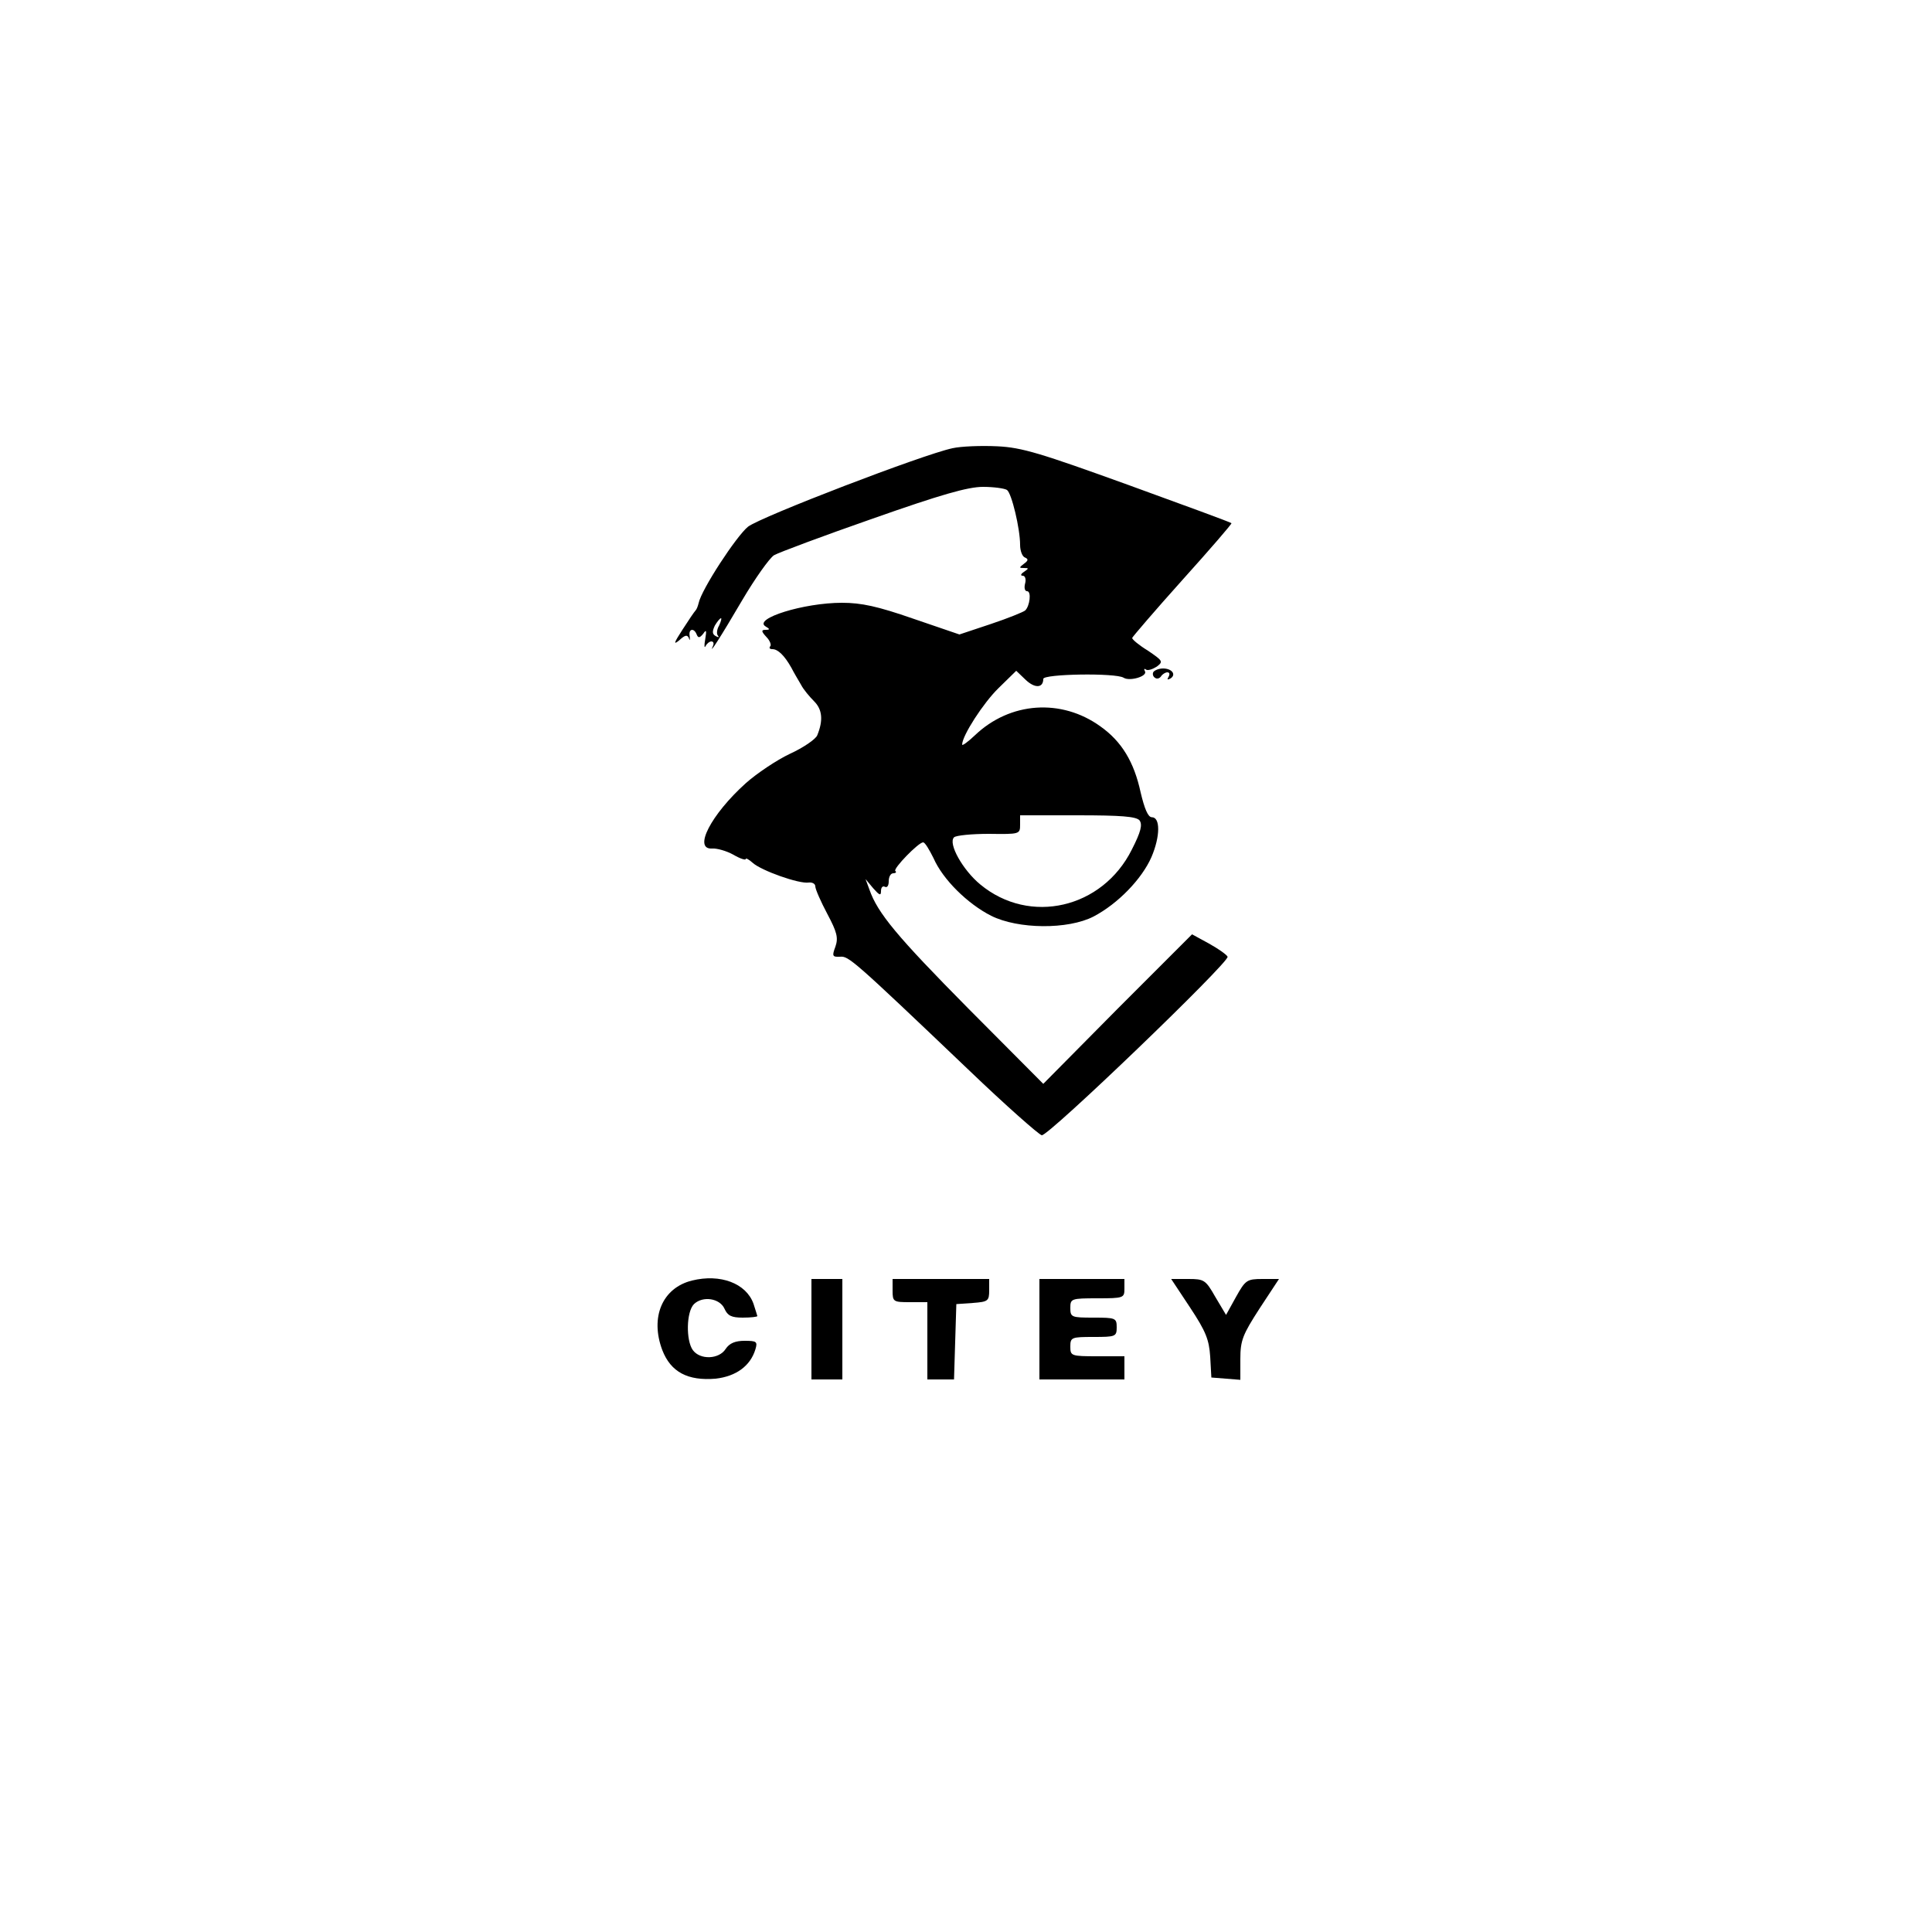
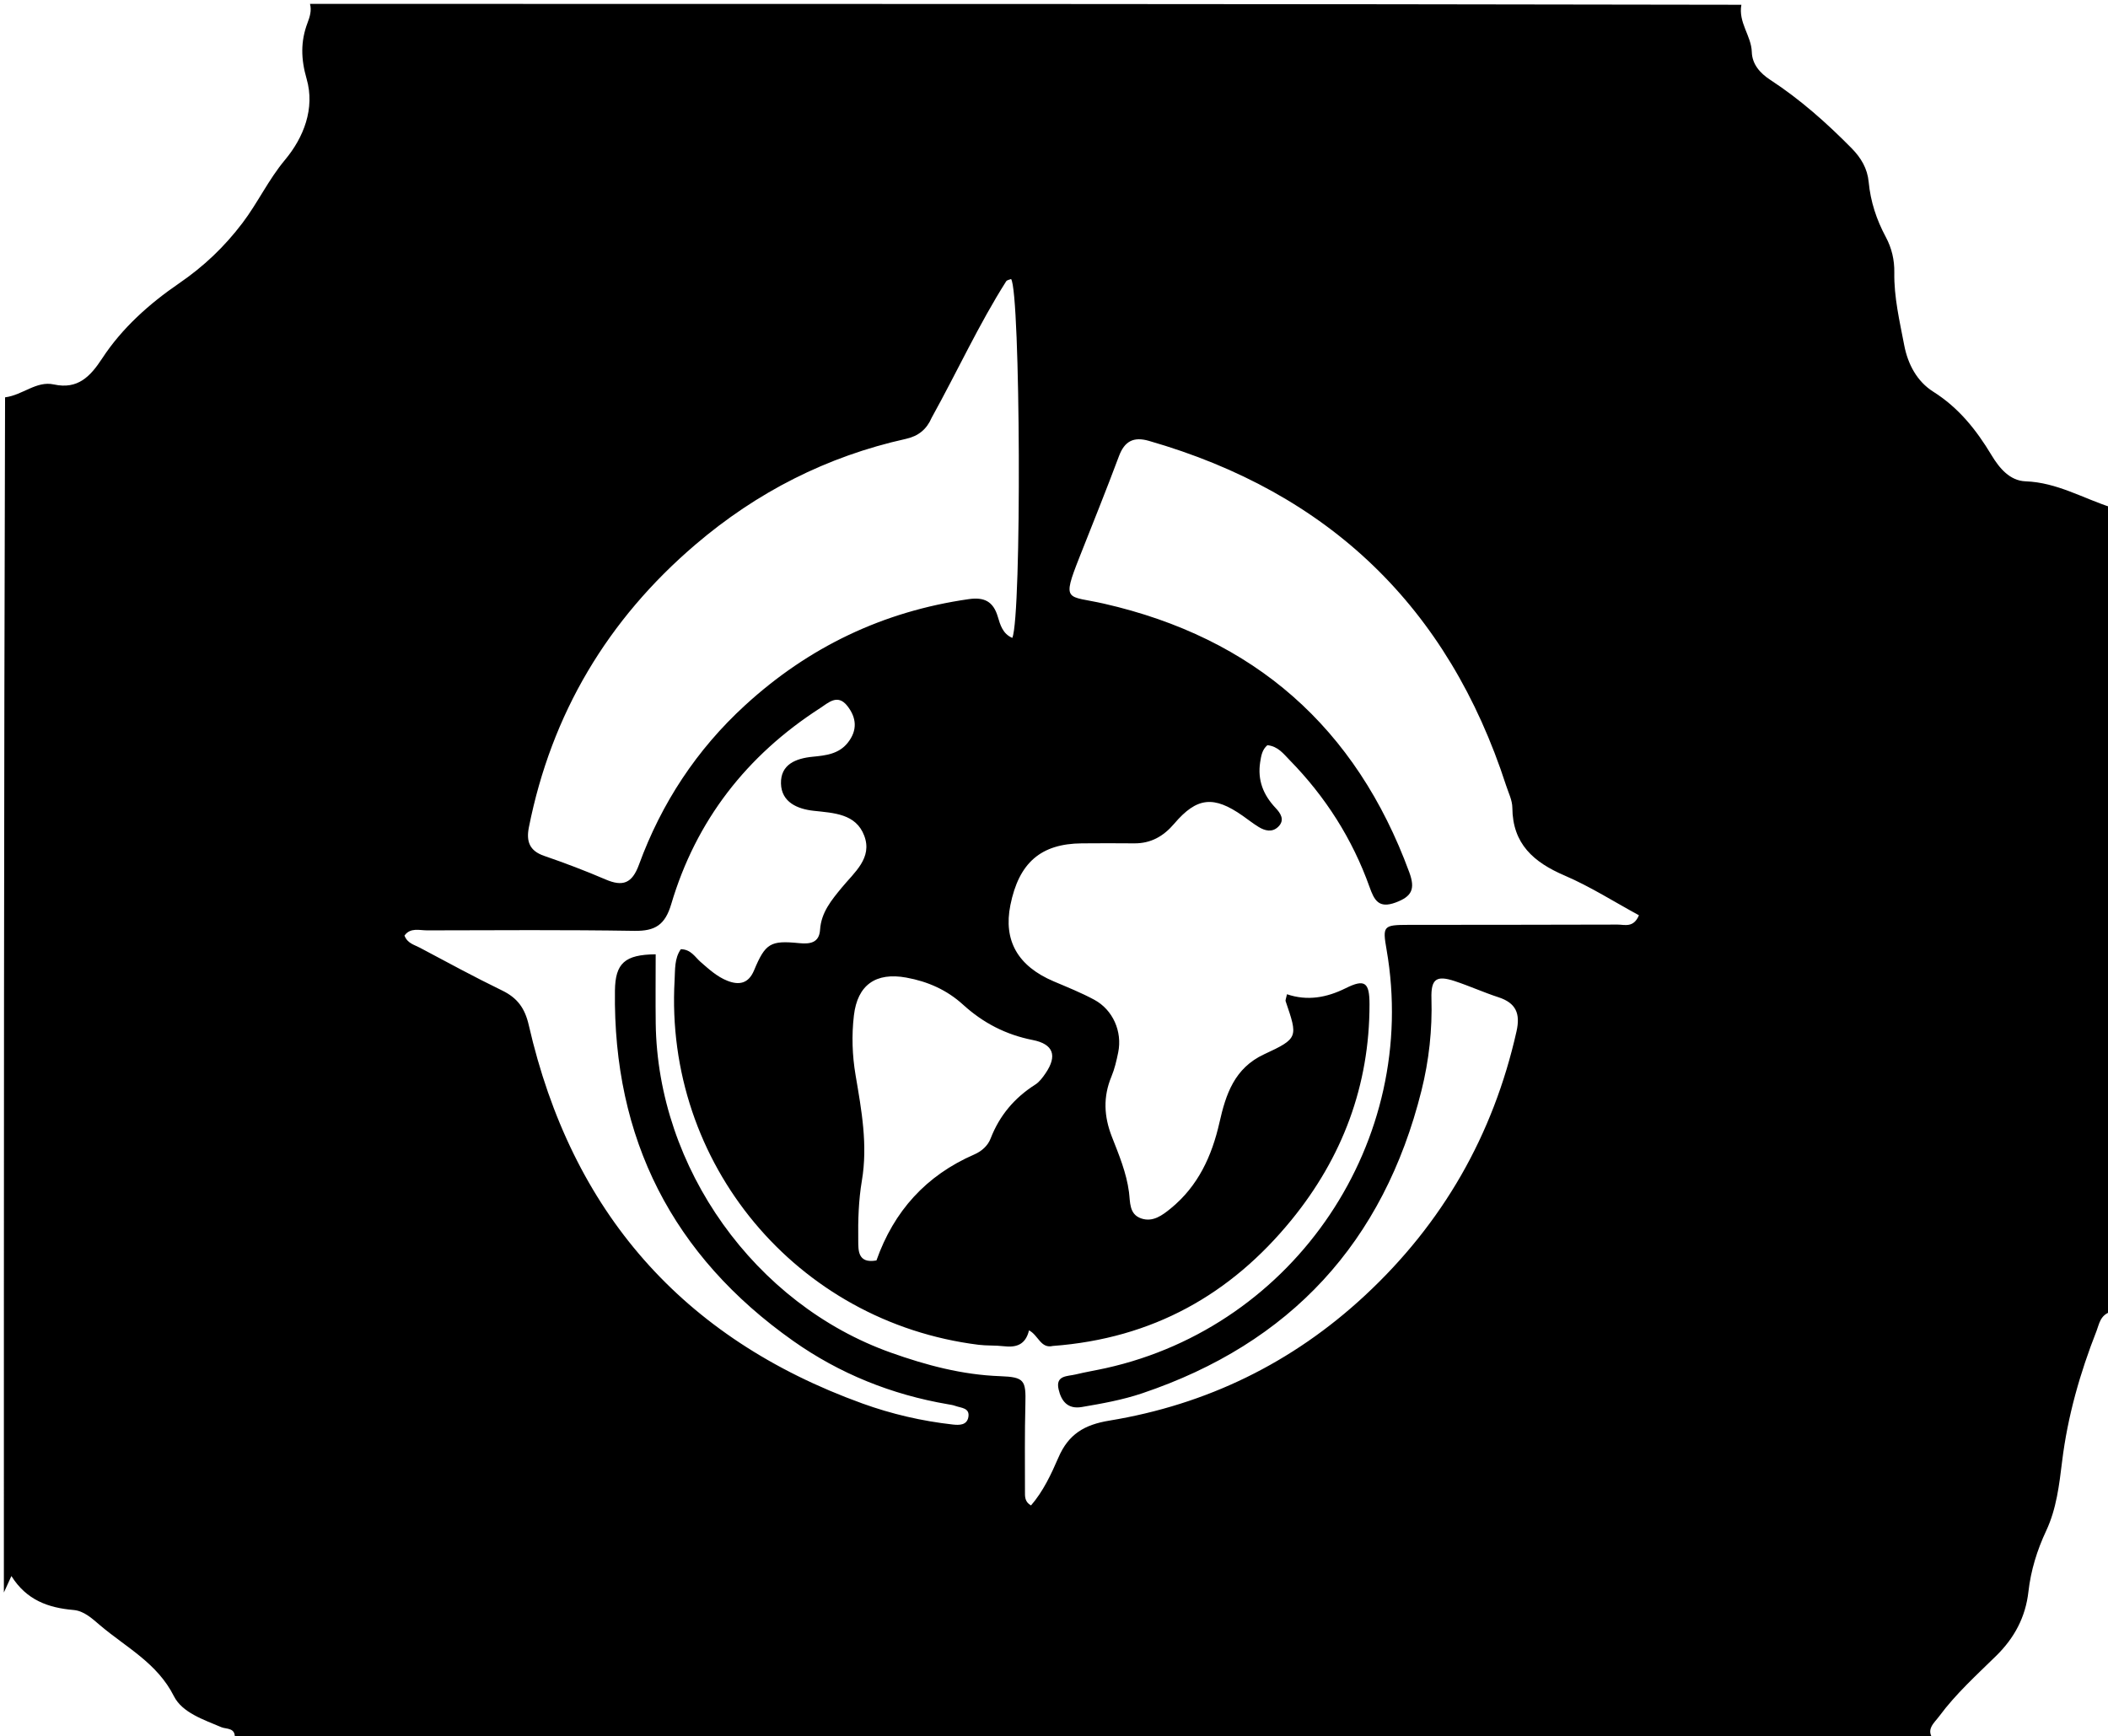
- <svg xmlns="http://www.w3.org/2000/svg" version="1.0" width="500pt" height="500pt" viewBox="0 0 500 500" preserveAspectRatio="xMidYMid meet">
-   <g transform="translate(0,500) scale(0.1,-0.1)" fill="#000000" stroke="none">
-     <path d="M2465 3840 c-76 -16 -495 -177 -529 -203 -30 -24 -121 -163 -128 -198 -2 -8 -5 -16 -8 -19 -3 -3 -18 -25 -34 -50 -22 -34 -24 -40 -8 -27 15 14 21 15 25 5 2 -7 3 -5 2 5 -4 20 11 23 18 5 4 -10 8 -9 17 2 8 12 9 9 5 -15 -3 -16 -2 -24 1 -17 3 6 10 12 15 12 6 0 7 -6 4 -12 -12 -26 18 20 76 119 33 56 70 108 82 116 12 7 127 50 256 95 176 62 246 82 285 82 28 0 56 -4 62 -8 12 -8 34 -100 34 -142 0 -16 6 -31 13 -33 9 -4 8 -8 -3 -16 -13 -10 -13 -11 0 -11 13 0 13 -1 0 -10 -8 -5 -10 -10 -3 -10 6 0 9 -9 6 -20 -3 -11 -1 -20 5 -20 12 0 7 -39 -5 -50 -5 -4 -44 -20 -89 -35 l-81 -27 -120 41 c-92 32 -134 41 -184 41 -99 0 -230 -41 -198 -61 12 -7 12 -9 0 -9 -11 0 -11 -4 2 -18 10 -10 14 -22 10 -25 -3 -4 -1 -7 6 -7 14 0 31 -16 49 -48 6 -12 18 -32 25 -44 6 -12 22 -31 34 -43 21 -21 24 -49 8 -88 -4 -10 -36 -32 -71 -48 -34 -16 -86 -51 -114 -76 -90 -81 -137 -172 -87 -169 12 1 37 -6 55 -16 17 -10 32 -15 32 -11 0 3 8 -1 18 -10 22 -20 120 -55 145 -51 9 1 17 -3 17 -10 0 -7 14 -39 31 -71 25 -47 29 -62 21 -85 -9 -24 -8 -27 12 -26 22 2 32 -6 334 -294 95 -91 180 -166 188 -168 16 -4 486 448 481 462 -2 5 -23 20 -48 34 l-44 24 -193 -193 -192 -194 -194 195 c-184 186 -235 247 -256 308 l-10 27 20 -24 c16 -18 20 -20 20 -7 0 10 5 14 10 11 6 -3 10 3 10 14 0 12 5 21 12 21 6 0 9 3 5 6 -6 6 60 74 72 74 5 0 16 -19 27 -41 24 -55 88 -118 149 -149 70 -35 199 -36 265 -2 63 33 125 97 150 154 23 54 23 103 1 103 -10 0 -19 22 -29 64 -17 79 -49 132 -104 171 -101 73 -234 64 -325 -23 -18 -17 -33 -28 -33 -24 0 23 55 108 94 146 l46 45 24 -23 c24 -23 46 -22 46 2 0 13 188 16 208 3 16 -10 63 4 55 17 -3 5 -2 8 3 4 5 -3 17 1 28 8 17 13 15 15 -23 41 -23 14 -41 29 -41 33 1 3 59 71 130 150 72 80 129 146 127 147 -1 2 -121 46 -267 99 -227 82 -275 97 -339 100 -42 2 -94 0 -116 -5z m-604 -459 c-6 -10 -7 -22 -3 -26 4 -5 1 -5 -6 -1 -9 5 -9 12 -2 27 6 10 13 19 16 19 2 0 0 -8 -5 -19z m1088 -504 c8 -11 4 -29 -20 -76 -76 -152 -264 -196 -392 -90 -45 37 -84 106 -68 122 5 5 46 9 90 9 80 -1 81 -1 81 24 l0 24 149 0 c112 0 151 -3 160 -13z" />
-     <path d="M2985 3261 c-3 -5 -1 -12 4 -15 5 -4 12 -2 16 4 3 5 11 10 16 10 6 0 7 -5 3 -12 -4 -7 -3 -8 5 -4 16 10 4 26 -19 26 -10 0 -21 -4 -25 -9z" />
-     <path d="M1791 1686 c-77 -19 -109 -95 -77 -180 22 -57 66 -80 138 -74 53 6 90 33 103 76 6 20 3 22 -28 22 -24 0 -39 -6 -49 -21 -17 -27 -66 -29 -85 -3 -18 25 -17 99 3 119 23 22 67 15 79 -12 8 -18 18 -23 47 -23 21 0 38 2 38 4 0 1 -5 16 -10 32 -19 53 -86 78 -159 60z" />
-     <path d="M2100 1560 l0 -130 40 0 40 0 0 130 0 130 -40 0 -40 0 0 -130z" />
-     <path d="M2310 1660 c0 -29 2 -30 45 -30 l45 0 0 -100 0 -100 35 0 34 0 3 98 3 97 43 3 c39 3 42 5 42 33 l0 29 -125 0 -125 0 0 -30z" />
-     <path d="M2690 1560 l0 -130 110 0 110 0 0 30 0 30 -70 0 c-68 0 -70 1 -70 25 0 24 3 25 60 25 57 0 60 1 60 25 0 24 -3 25 -60 25 -57 0 -60 1 -60 25 0 24 2 25 70 25 68 0 70 1 70 25 l0 25 -110 0 -110 0 0 -130z" />
-     <path d="M3080 1616 c41 -62 49 -83 52 -127 l3 -54 38 -3 37 -3 0 54 c0 48 6 63 50 131 l50 76 -43 0 c-40 0 -44 -3 -68 -46 l-26 -47 -28 47 c-25 44 -29 46 -70 46 l-44 0 49 -74z" />
-   </g>
+ <svg xmlns="http://www.w3.org/2000/svg" version="1.1" id="Layer_1" x="0px" y="0px" width="100%" viewBox="0 0 544 448" enable-background="new 0 0 544 448" xml:space="preserve">
+   <path fill="#000000" opacity="1" stroke="none" d=" M1,411   C1,308.311 1,205.623 1.307,102.547   C5.9,101.958 9.381,98.231 13.901,99.222   C20.075,100.576 23.319,97.164 26.382,92.48   C31.512,84.634 38.612,78.335 46.145,73.174   C52.616,68.74 57.874,63.734 62.546,57.584   C66.522,52.35 69.258,46.396 73.54,41.272   C78.347,35.522 81.336,28.016 79.128,20.35   C77.647,15.207 77.546,10.679 79.375,5.865   C79.964,4.312 80.458,2.706 80,1   C203.022,1 326.044,1 449.389,1.231   C448.544,5.812 451.96,9.245 452.077,13.408   C452.166,16.557 454.17,18.865 456.852,20.617   C464.553,25.645 471.385,31.714 477.833,38.257   C480.281,40.74 481.917,43.51 482.24,46.968   C482.713,52.026 484.27,56.721 486.662,61.177   C488.188,64.022 488.907,67.107 488.854,70.317   C488.75,76.711 490.225,82.879 491.41,89.086   C492.353,94.026 494.734,98.459 498.899,101.088   C505.484,105.244 510.035,110.97 513.934,117.457   C515.97,120.846 518.684,124.08 522.724,124.223   C530.845,124.51 537.614,128.649 545,131   C545,200.022 545,269.044 544.732,338.531   C541.949,339.429 541.74,341.717 541.051,343.473   C536.783,354.342 533.589,365.489 532.161,377.133   C531.413,383.225 530.707,389.402 528.056,395.054   C525.698,400.078 524.085,405.306 523.466,410.786   C522.72,417.383 519.829,422.75 515.138,427.353   C510.041,432.354 504.713,437.161 500.447,442.936   C499.164,444.672 496.852,446.362 499,449   C352.978,449 206.956,449 60.569,448.797   C60.929,445.797 58.402,446.309 57.146,445.775   C52.537,443.812 47.023,442.021 44.88,437.762   C40.556,429.165 32.482,425.141 25.773,419.423   C23.758,417.706 21.669,415.747 18.966,415.515   C12.49,414.959 6.847,412.984 2.943,406.751   C2.077,408.645 1.538,409.823 1,411  M271.707,347.372   C268.549,348.12 267.969,344.588 265.549,343.348   C264.654,347.129 262.182,347.819 259.01,347.442   C256.864,347.187 254.67,347.337 252.527,347.07   C205.556,341.198 171.42,300.261 174.09,252.966   C174.244,250.256 174.02,247.351 175.703,244.974   C178.335,245.026 179.348,247.005 180.791,248.261   C182.937,250.13 185.047,252.071 187.708,253.123   C190.712,254.31 193.158,253.884 194.595,250.438   C197.519,243.421 198.844,242.679 206.199,243.41   C208.964,243.685 211.407,243.399 211.63,239.959   C211.923,235.466 214.582,232.306 217.241,229.07   C220.462,225.15 225.22,221.452 223.024,215.672   C220.867,209.993 215.195,209.829 209.953,209.252   C205.776,208.793 201.657,207.032 201.543,202.22   C201.426,197.29 205.348,195.733 209.731,195.304   C213.059,194.979 216.433,194.62 218.751,191.727   C221.334,188.504 221.083,185.21 218.615,182.129   C216.117,179.01 213.742,181.404 211.646,182.755   C192.72,194.952 179.625,211.727 173.223,233.339   C171.631,238.716 169.057,240.325 163.719,240.24   C145.89,239.955 128.055,240.079 110.223,240.117   C108.242,240.121 105.915,239.326 104.38,241.456   C105.135,243.469 106.915,243.829 108.319,244.575   C115.379,248.329 122.409,252.149 129.598,255.642   C133.522,257.549 135.457,260.202 136.458,264.575   C147.465,312.657 176.044,345.419 222.557,362.223   C230.08,364.941 237.889,366.758 245.868,367.649   C247.517,367.833 249.537,367.872 249.904,365.712   C250.31,363.323 248.037,363.395 246.57,362.856   C245.951,362.628 245.279,362.531 244.623,362.419   C230.103,359.94 216.671,354.53 204.707,346.085   C173.557,324.099 158.179,293.881 158.693,255.677   C158.788,248.614 161.204,246.369 169.208,246.294   C169.208,252.218 169.143,258.154 169.218,264.089   C169.693,301.447 194.801,336.61 229.899,349.096   C239.035,352.347 248.315,354.824 258.111,355.174   C264.391,355.399 264.774,356.249 264.615,362.385   C264.422,369.879 264.505,377.381 264.507,384.879   C264.507,386.168 264.391,387.572 266.064,388.539   C269.226,384.877 271.28,380.474 273.143,376.162   C275.743,370.145 279.803,367.706 286.27,366.643   C311.386,362.513 333.486,351.764 352.2,334.39   C372.304,315.726 385.336,292.986 391.359,266.184   C392.396,261.568 391.212,258.848 386.694,257.375   C382.896,256.138 379.238,254.476 375.446,253.222   C370.713,251.656 369.255,252.614 369.405,257.688   C369.643,265.756 368.769,273.712 366.833,281.461   C357.056,320.59 333.03,346.7 294.747,359.595   C289.677,361.303 284.435,362.238 279.179,363.132   C275.516,363.754 273.888,361.594 273.19,358.589   C272.335,354.908 275.479,355.236 277.58,354.726   C280.169,354.097 282.806,353.669 285.408,353.09   C334.313,342.217 366.391,294.383 357.828,245.11   C356.763,238.982 356.957,238.708 363.449,238.696   C381.448,238.661 399.448,238.701 417.447,238.624   C419.236,238.616 421.548,239.557 422.952,236.218   C416.591,232.766 410.42,228.82 403.778,225.967   C395.789,222.534 390.346,217.822 390.283,208.463   C390.271,206.543 389.285,204.614 388.669,202.714   C373.739,156.7 342.945,127.135 296.49,113.78   C292.551,112.647 290.215,113.837 288.762,117.729   C285.501,126.46 282.011,135.106 278.585,143.775   C273.908,155.608 275.368,153.624 284.867,155.789   C323.656,164.633 349.943,187.703 363.687,225.131   C365.279,229.467 364.353,231.373 360.158,232.928   C355.799,234.545 354.646,232.326 353.434,228.931   C349.001,216.509 342.056,205.616 332.832,196.195   C331.242,194.571 329.813,192.597 327.069,192.325   C325.723,193.458 325.463,195.04 325.206,196.709   C324.488,201.369 326.014,205.164 329.195,208.536   C330.424,209.838 331.676,211.599 329.881,213.365   C328.334,214.887 326.475,214.443 324.814,213.43   C323.395,212.564 322.086,211.521 320.723,210.564   C313.221,205.3 308.885,205.708 303.026,212.582   C300.241,215.85 296.993,217.699 292.671,217.658   C288.174,217.615 283.675,217.62 279.178,217.658   C268.601,217.746 262.939,222.661 260.741,233.61   C258.903,242.769 262.673,249.349 271.934,253.283   C275.458,254.78 279.032,256.211 282.394,258.023   C287.211,260.619 289.666,266.246 288.569,271.607   C288.136,273.723 287.643,275.871 286.818,277.855   C284.641,283.088 284.886,288.137 286.939,293.384   C288.75,298.014 290.693,302.642 291.349,307.66   C291.686,310.232 291.36,313.372 294.484,314.455   C297.515,315.505 299.971,313.647 302.175,311.84   C309.198,306.084 312.743,298.377 314.704,289.688   C316.335,282.457 318.541,275.663 326.241,272.09   C335.084,267.986 334.951,267.709 331.772,258.384   C331.683,258.123 331.883,257.764 332.125,256.601   C337.338,258.369 342.319,257.509 347.284,255.038   C352.227,252.578 353.418,253.545 353.423,259.174   C353.442,280.168 346.409,298.765 333.264,314.874   C317.609,334.06 297.503,345.447 271.707,347.372  M240.418,107.834   C239.147,110.79 237.024,112.548 233.79,113.266   C213.393,117.794 195.303,127.019 179.453,140.564   C156.787,159.935 142.317,184.184 136.488,213.507   C135.77,217.122 136.613,219.58 140.418,220.888   C145.766,222.725 151.067,224.736 156.261,226.969   C160.723,228.887 163.119,228.016 164.896,223.159   C170.7,207.292 179.769,193.479 192.286,182.017   C208.721,166.967 227.916,157.788 250.009,154.628   C253.957,154.063 256.318,155.185 257.495,159.156   C258.106,161.214 258.767,163.6 261.239,164.63   C263.703,158.99 263.355,75.328 260.928,72.014   C260.507,72.198 259.871,72.266 259.658,72.601   C252.606,83.712 247.139,95.688 240.418,107.834  M226.178,325.305   C230.68,312.569 238.994,303.358 251.436,297.948   C253.342,297.119 254.916,295.711 255.637,293.847   C257.945,287.886 261.798,283.33 267.167,279.918   C268.245,279.234 269.089,278.072 269.829,276.985   C272.903,272.472 271.868,269.465 266.506,268.412   C259.592,267.055 253.689,263.991 248.528,259.289   C244.359,255.49 239.416,253.304 233.874,252.3   C226.039,250.881 221.287,254.163 220.36,262.09   C219.76,267.219 219.927,272.373 220.796,277.497   C222.323,286.504 223.982,295.458 222.419,304.717   C221.566,309.766 221.408,314.982 221.484,320.115   C221.52,322.545 221.25,326.183 226.178,325.305  z" />
</svg>
